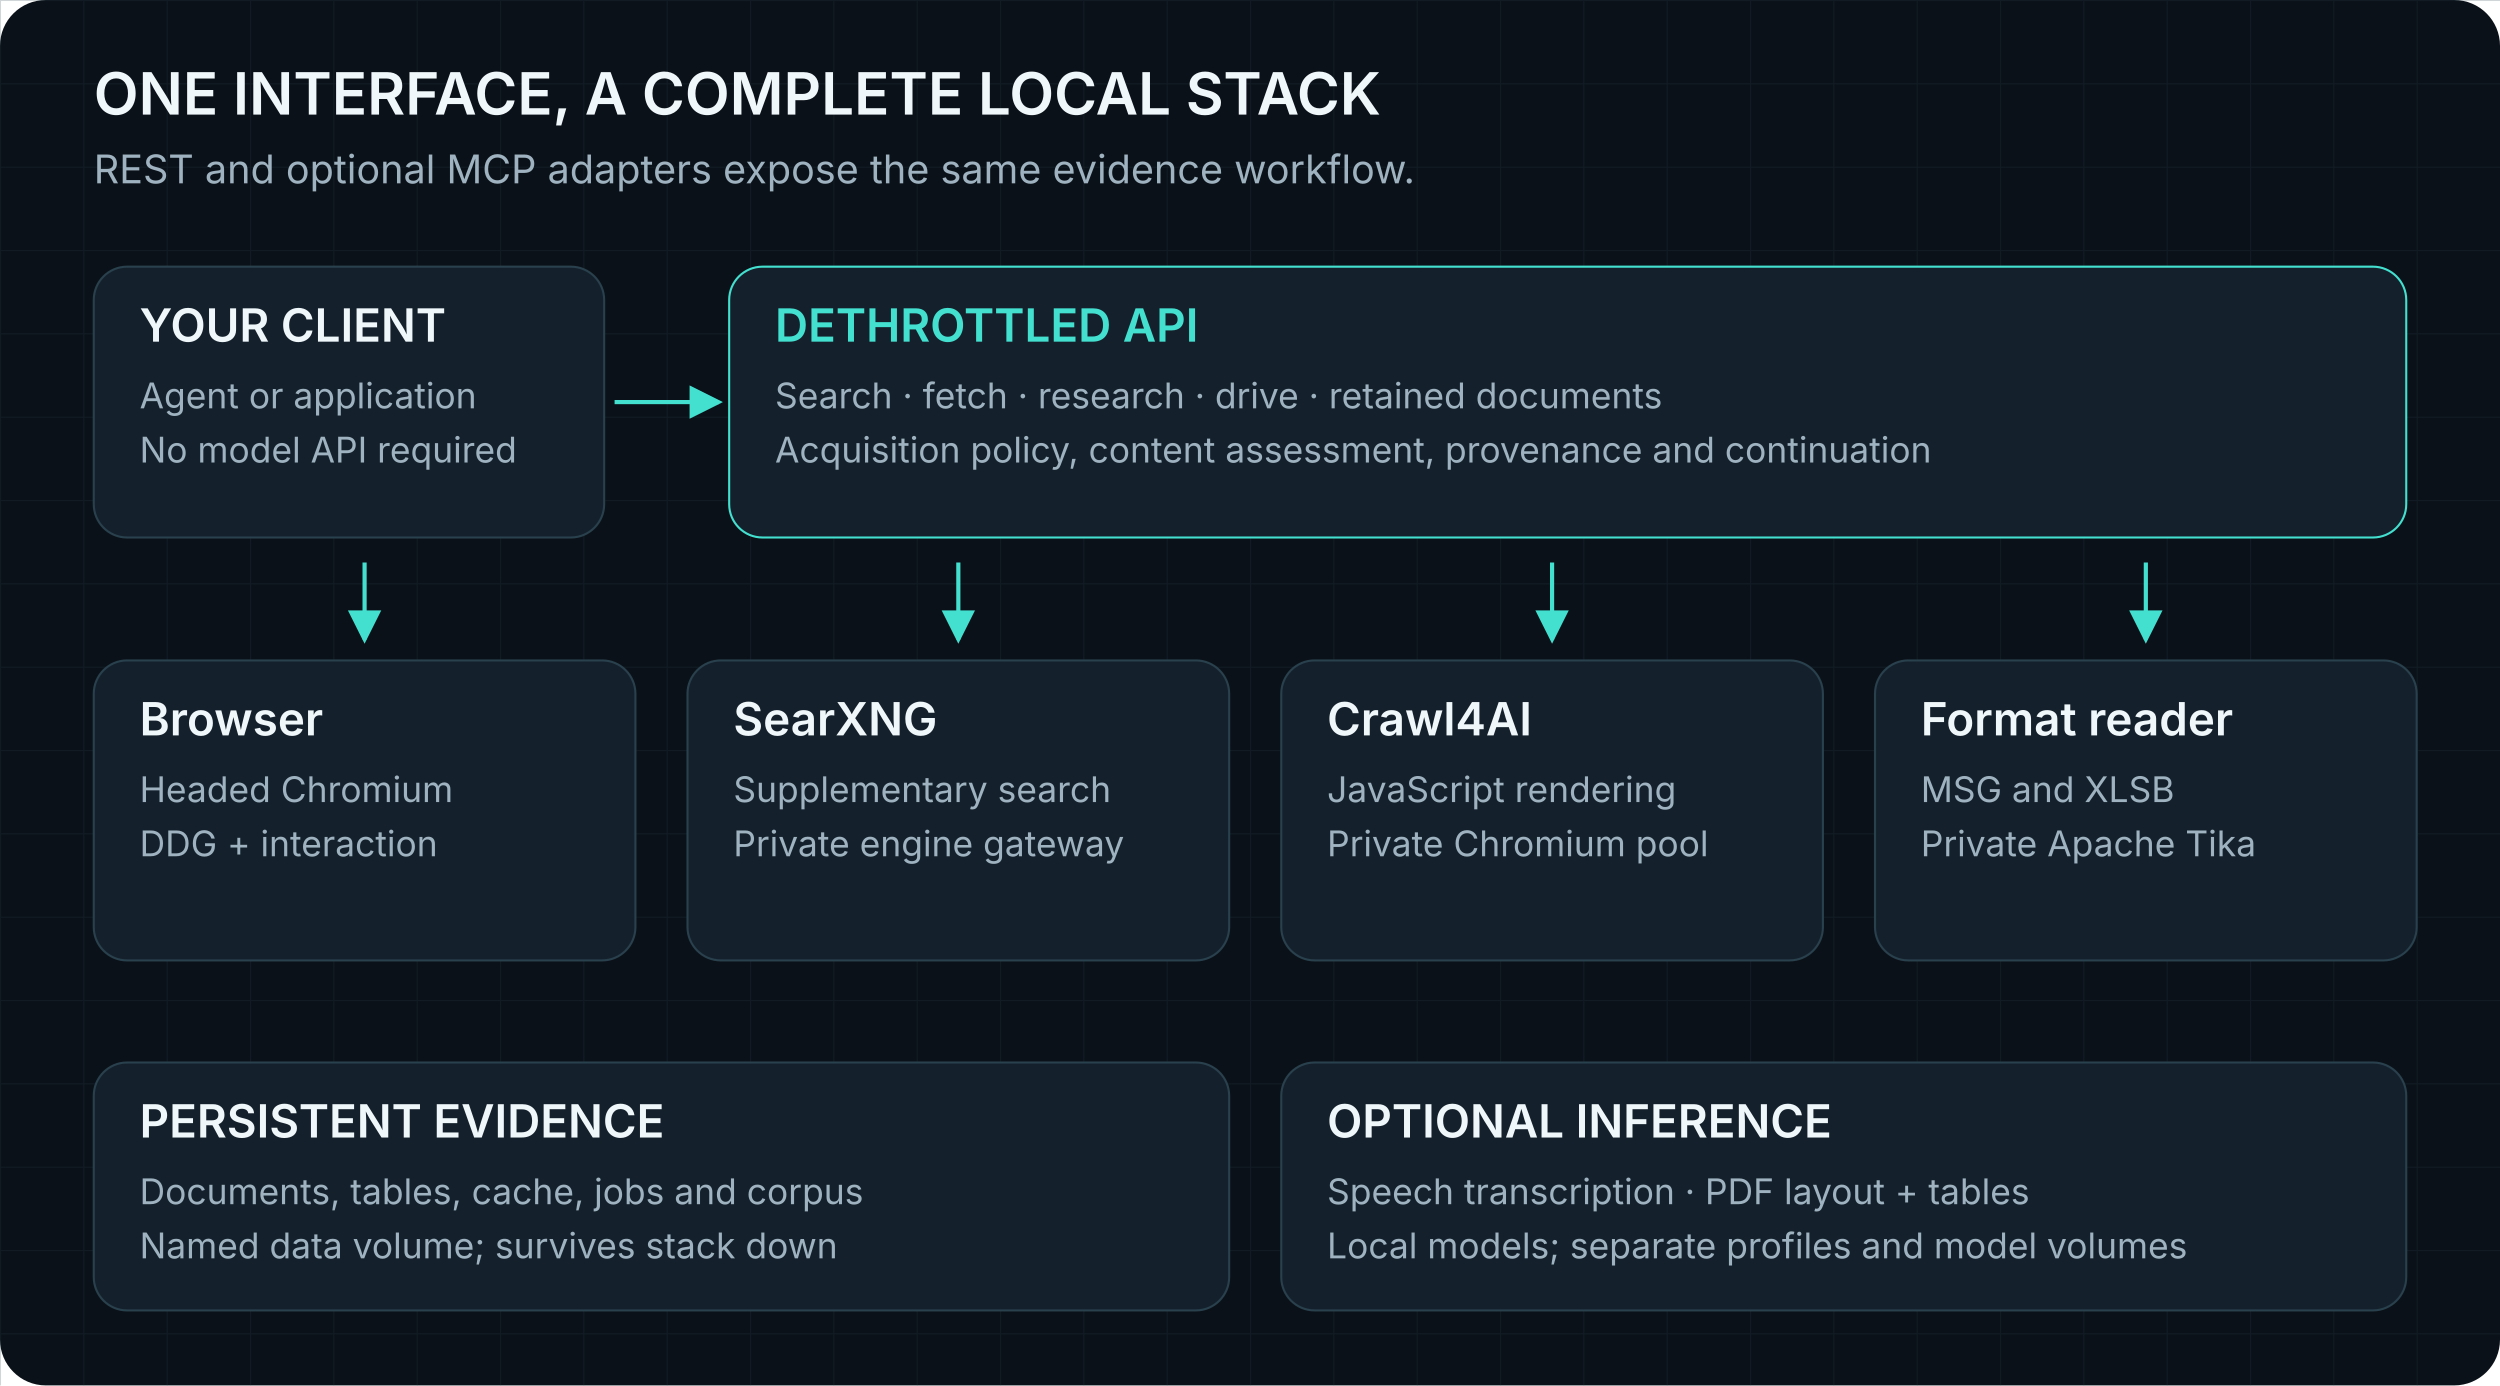
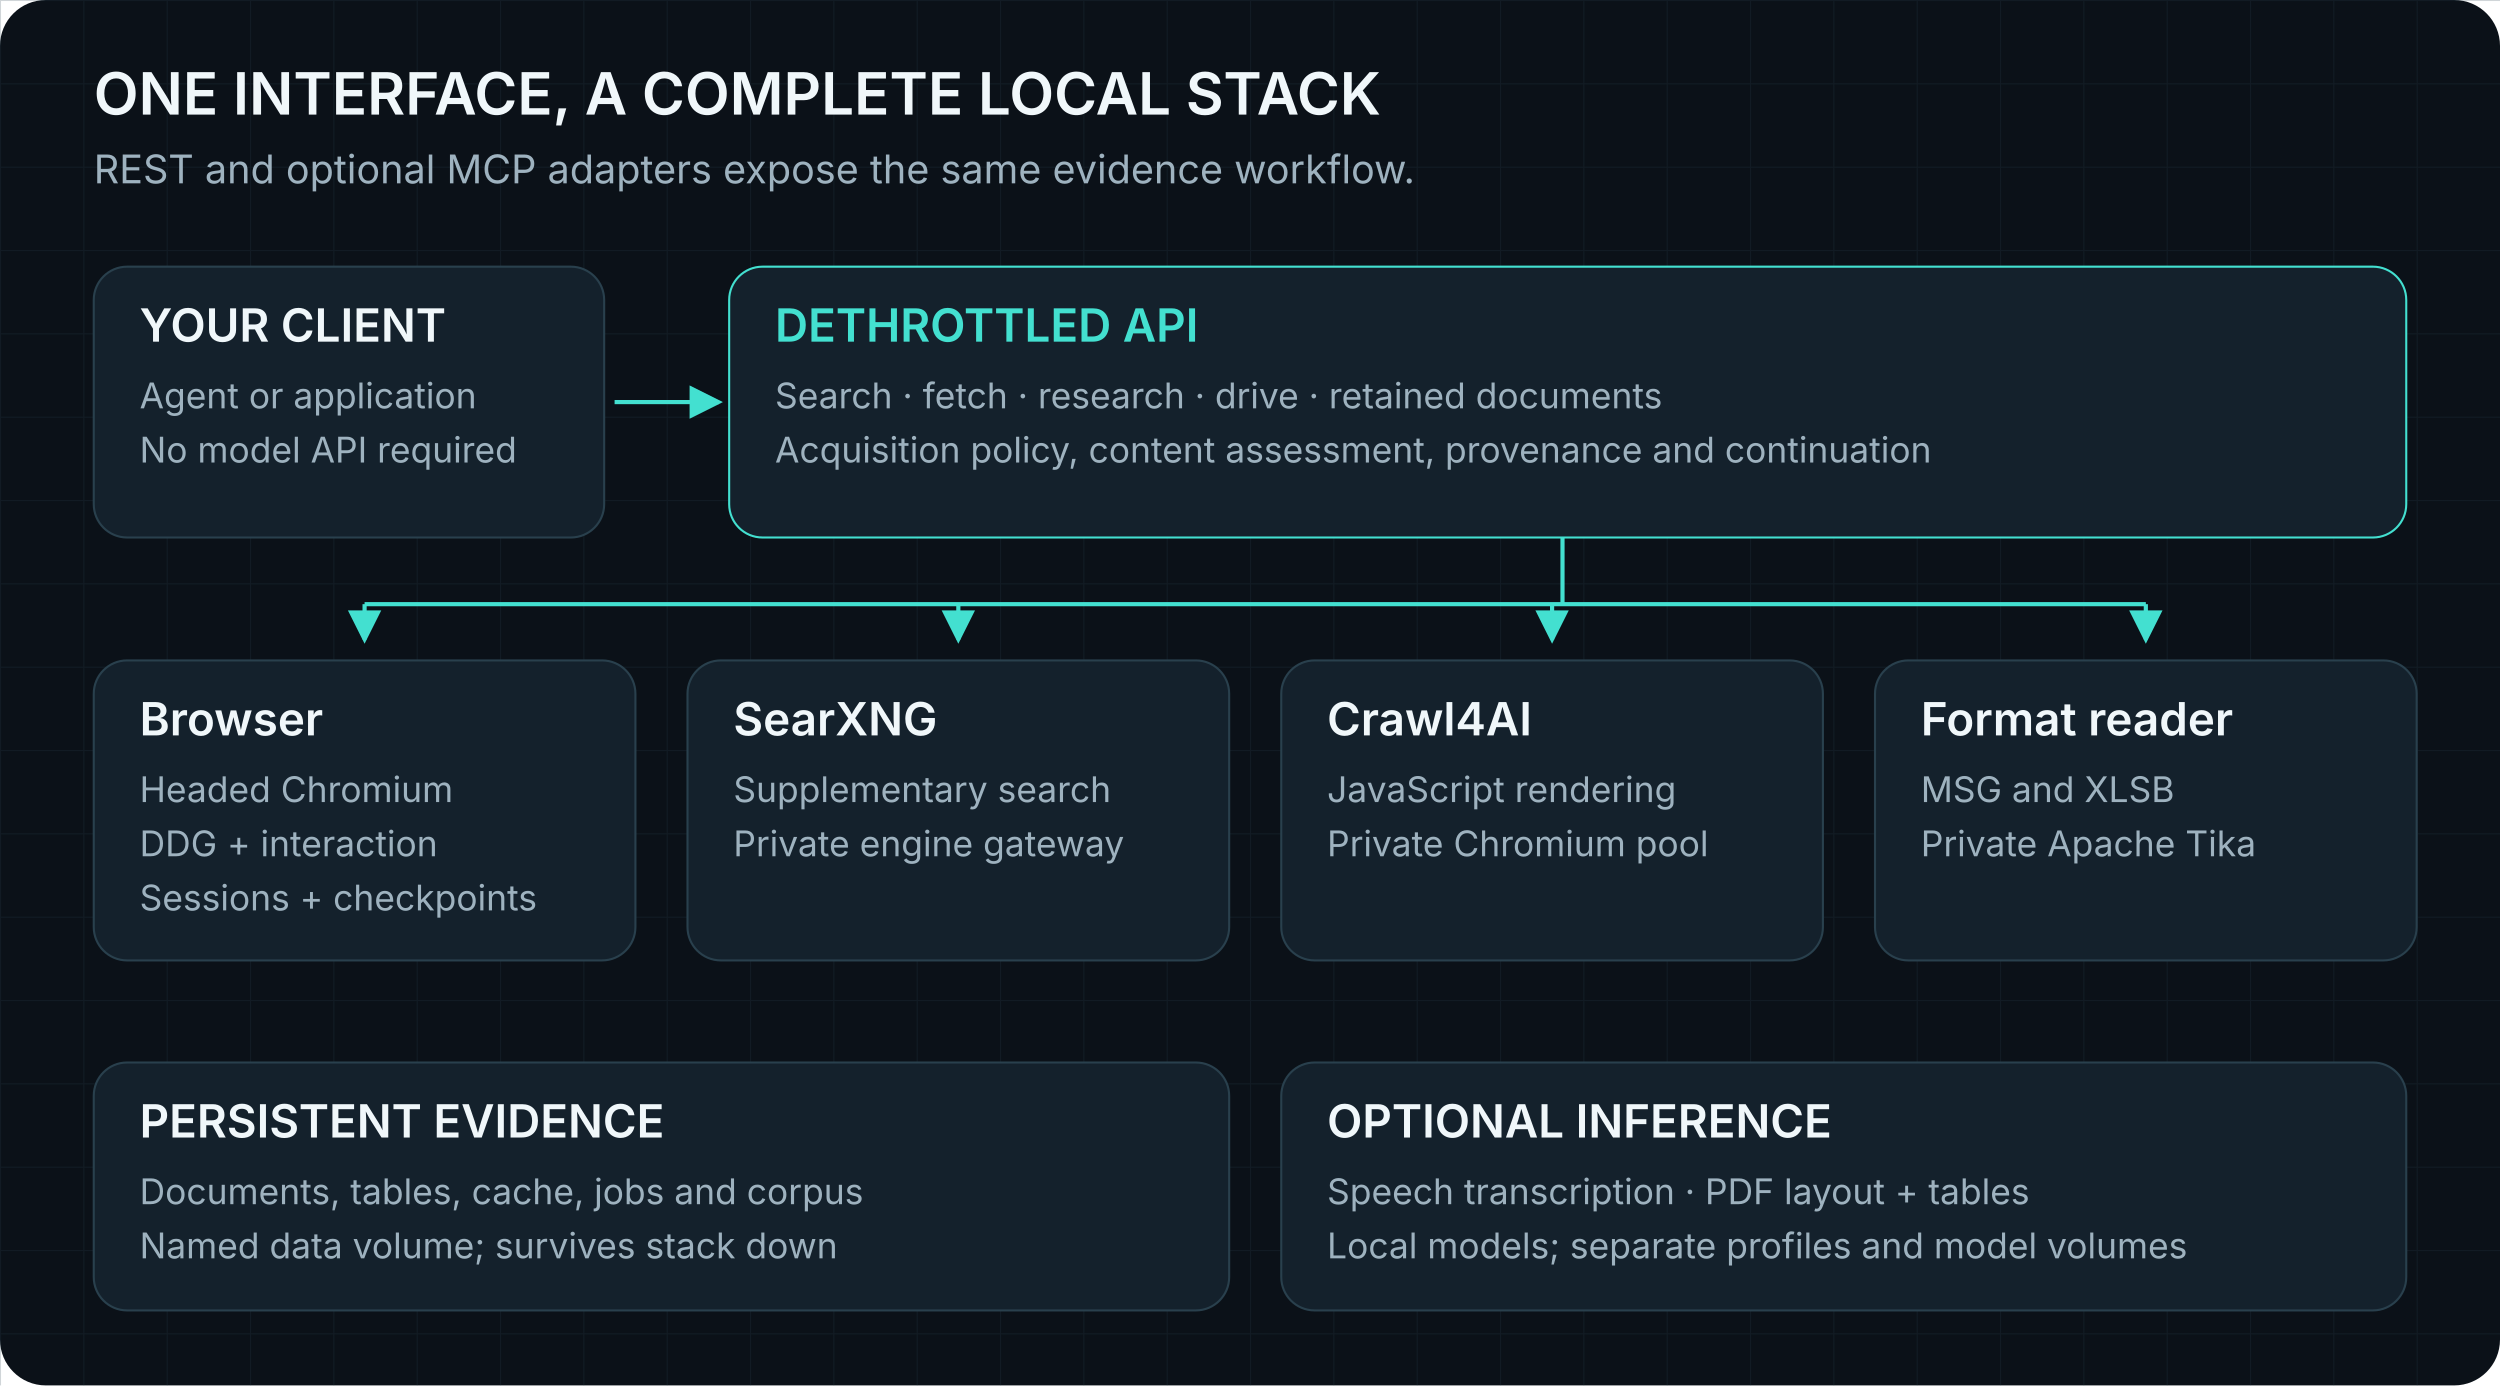
<svg xmlns="http://www.w3.org/2000/svg" width="1200" height="665" viewBox="0 0 1200 665" role="img" aria-labelledby="title">
  <defs>
    <marker id="arrow" markerWidth="8" markerHeight="8" refX="7" refY="4" orient="auto">
      <path d="M0,0 L8,4 L0,8" fill="#43e0d0" />
    </marker>
    <pattern id="grid" width="40" height="40" patternUnits="userSpaceOnUse">
      <path d="M40 0H0V40" fill="none" stroke="#29404d" stroke-opacity=".22" />
    </pattern>
  </defs>
  <rect width="1200" height="665" rx="22" fill="#0b1118" />
  <rect width="1200" height="665" fill="url(#grid)" />
  <g font-family="Inter,DejaVu Sans,Arial,sans-serif">
    <text x="45" y="55" fill="#f0f7fa" font-size="28" font-weight="600">ONE INTERFACE, A COMPLETE LOCAL STACK</text>
    <text x="45" y="88" fill="#9eb2bf" font-size="19" font-weight="400">REST and optional MCP adapters expose the same evidence workflow.</text>
    <rect x="45" y="128" width="245" height="130" rx="16" fill="#14212c" stroke="#29404d" />
    <text x="67" y="164" fill="#f0f7fa" font-size="22" font-weight="600">YOUR CLIENT</text>
    <text x="67" y="196" fill="#9eb2bf" font-size="17" font-weight="400">Agent or application</text>
    <text x="67" y="222" fill="#9eb2bf" font-size="17" font-weight="400">No model API required</text>
    <rect x="350" y="128" width="805" height="130" rx="16" fill="#14212c" stroke="#43e0d0" />
    <text x="372" y="164" fill="#43e0d0" font-size="22" font-weight="600">DETHROTTLED API</text>
    <text x="372" y="196" fill="#9eb2bf" font-size="17" font-weight="400">Search · fetch · research · drive · retained documents</text>
    <text x="372" y="222" fill="#9eb2bf" font-size="17" font-weight="400">Acquisition policy, content assessment, provenance and continuation</text>
    <path d="M295,193 L345,193" fill="none" stroke="#43e0d0" stroke-width="2" marker-end="url(#arrow)" />
-     <path d="M175,270 L175,307" fill="none" stroke="#43e0d0" stroke-width="2" marker-end="url(#arrow)" />
+     <path d="M750 258 V290 H175 M750 290 H1030" stroke="#43e0d0" stroke-width="2" fill="none" />
+     <path d="M175,290 L175,307" fill="none" stroke="#43e0d0" stroke-width="2" marker-end="url(#arrow)" />
    <rect x="45" y="317" width="260" height="144" rx="16" fill="#14212c" stroke="#29404d" />
    <text x="67" y="353" fill="#f0f7fa" font-size="22" font-weight="600">Browser</text>
    <text x="67" y="385" fill="#9eb2bf" font-size="17" font-weight="400">Headed Chromium</text>
    <text x="67" y="411" fill="#9eb2bf" font-size="17" font-weight="400">DDG + interaction</text>
-     <path d="M460,270 L460,307" fill="none" stroke="#43e0d0" stroke-width="2" marker-end="url(#arrow)" />
+     <text x="67" y="437" fill="#9eb2bf" font-size="17" font-weight="400">Sessions + checkpoints</text>
+     <path d="M460,290 L460,307" fill="none" stroke="#43e0d0" stroke-width="2" marker-end="url(#arrow)" />
    <rect x="330" y="317" width="260" height="144" rx="16" fill="#14212c" stroke="#29404d" />
    <text x="352" y="353" fill="#f0f7fa" font-size="22" font-weight="600">SearXNG</text>
    <text x="352" y="385" fill="#9eb2bf" font-size="17" font-weight="400">Supplementary search</text>
    <text x="352" y="411" fill="#9eb2bf" font-size="17" font-weight="400">Private engine gateway</text>
-     <path d="M745,270 L745,307" fill="none" stroke="#43e0d0" stroke-width="2" marker-end="url(#arrow)" />
+     <path d="M745,290 L745,307" fill="none" stroke="#43e0d0" stroke-width="2" marker-end="url(#arrow)" />
    <rect x="615" y="317" width="260" height="144" rx="16" fill="#14212c" stroke="#29404d" />
    <text x="637" y="353" fill="#f0f7fa" font-size="22" font-weight="600">Crawl4AI</text>
    <text x="637" y="385" fill="#9eb2bf" font-size="17" font-weight="400">JavaScript rendering</text>
    <text x="637" y="411" fill="#9eb2bf" font-size="17" font-weight="400">Private Chromium pool</text>
-     <path d="M1030,270 L1030,307" fill="none" stroke="#43e0d0" stroke-width="2" marker-end="url(#arrow)" />
+     <path d="M1030,290 L1030,307" fill="none" stroke="#43e0d0" stroke-width="2" marker-end="url(#arrow)" />
    <rect x="900" y="317" width="260" height="144" rx="16" fill="#14212c" stroke="#29404d" />
    <text x="922" y="353" fill="#f0f7fa" font-size="22" font-weight="600">Format reader</text>
    <text x="922" y="385" fill="#9eb2bf" font-size="17" font-weight="400">MSG and XLSB</text>
    <text x="922" y="411" fill="#9eb2bf" font-size="17" font-weight="400">Private Apache Tika</text>
    <rect x="45" y="510" width="545" height="119" rx="16" fill="#14212c" stroke="#29404d" />
    <text x="67" y="546" fill="#f0f7fa" font-size="22" font-weight="600">PERSISTENT EVIDENCE</text>
    <text x="67" y="578" fill="#9eb2bf" font-size="17" font-weight="400">Documents, tables, cache, jobs and corpus</text>
    <text x="67" y="604" fill="#9eb2bf" font-size="17" font-weight="400">Named data volume; survives stack down</text>
    <rect x="615" y="510" width="540" height="119" rx="16" fill="#14212c" stroke="#29404d" />
    <text x="637" y="546" fill="#f0f7fa" font-size="22" font-weight="600">OPTIONAL INFERENCE</text>
    <text x="637" y="578" fill="#9eb2bf" font-size="17" font-weight="400">Speech transcription · PDF layout + tables</text>
    <text x="637" y="604" fill="#9eb2bf" font-size="17" font-weight="400">Local models; separate profiles and model volumes</text>
  </g>
</svg>
